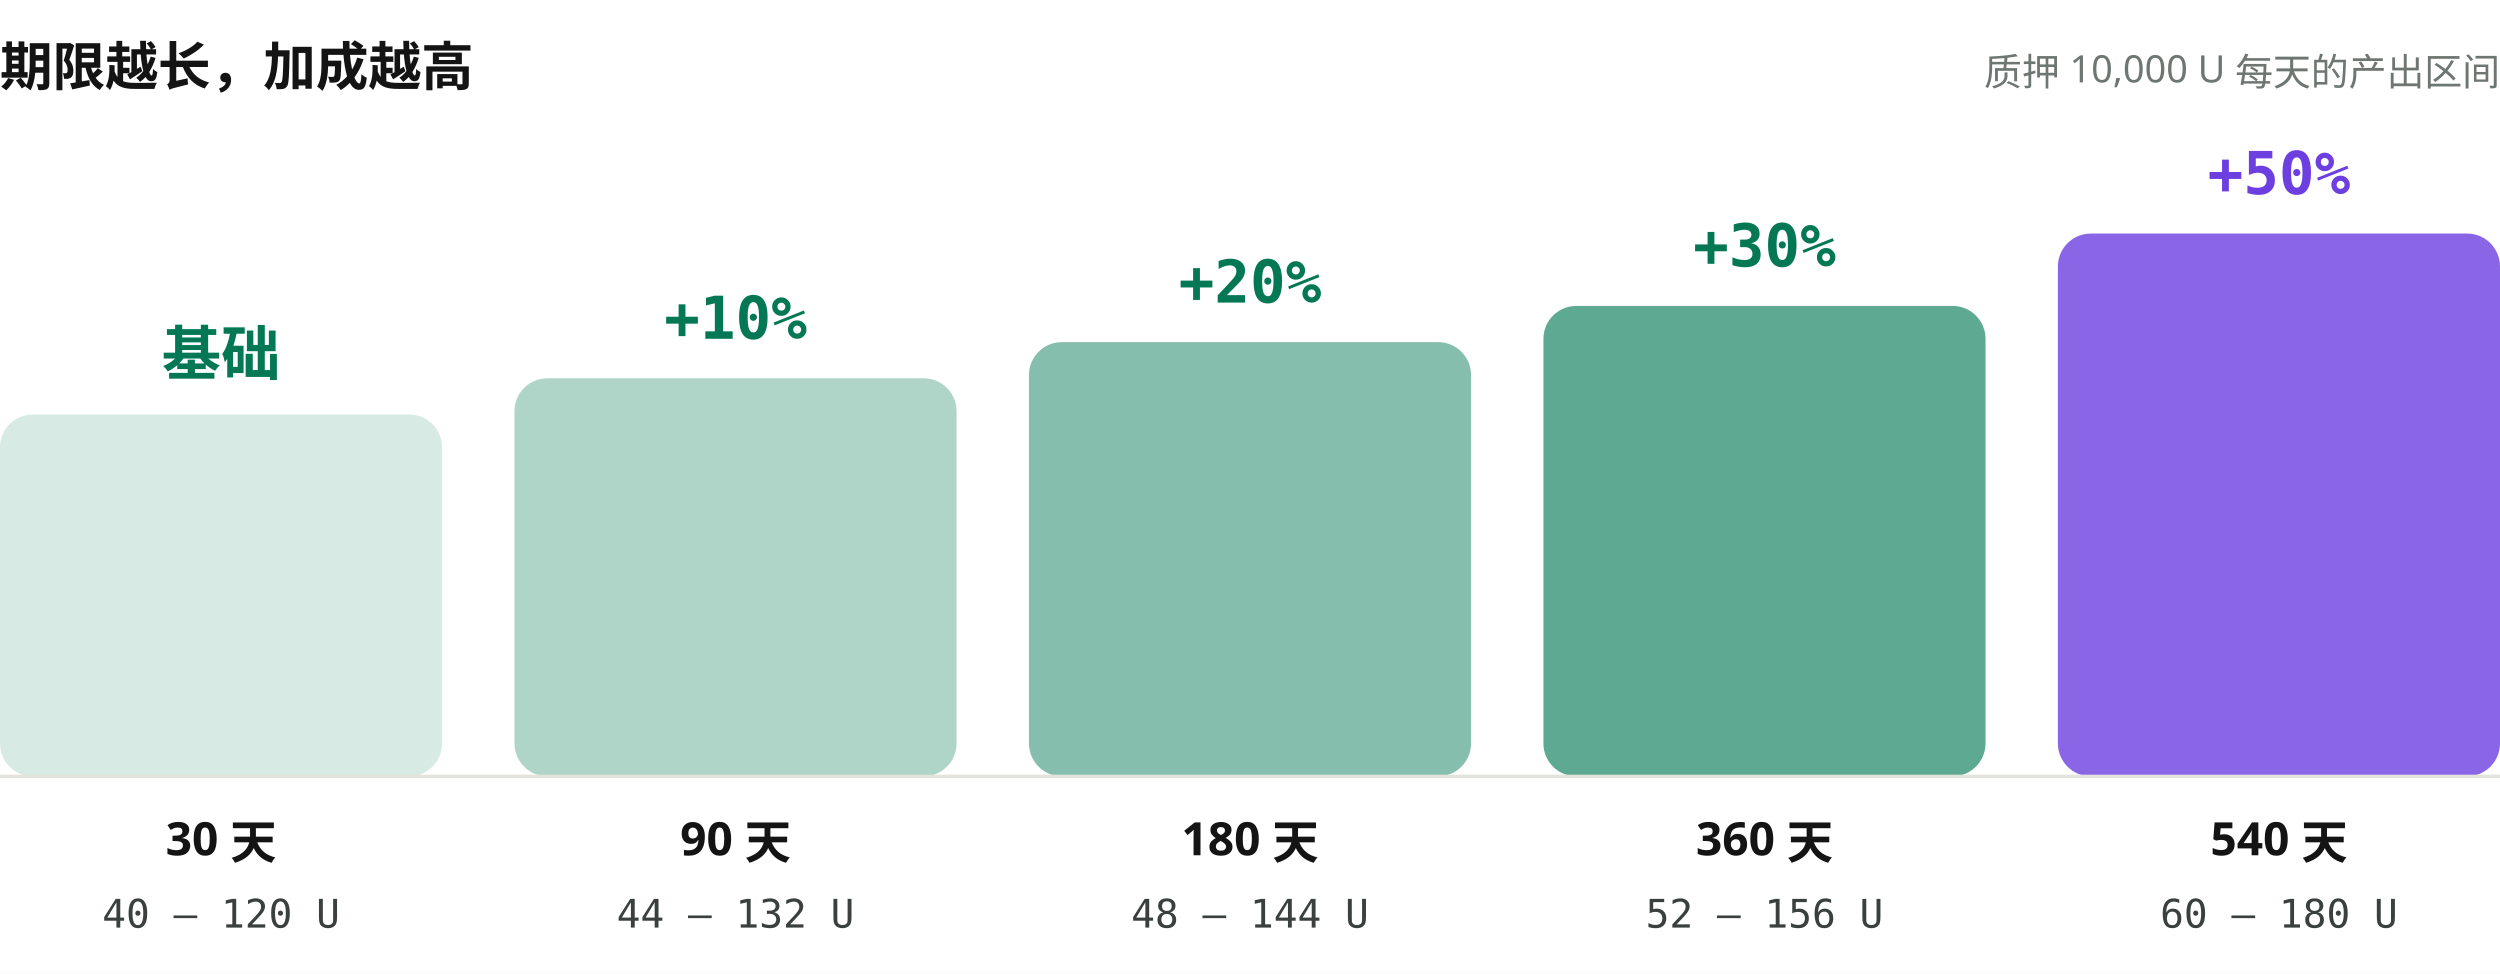
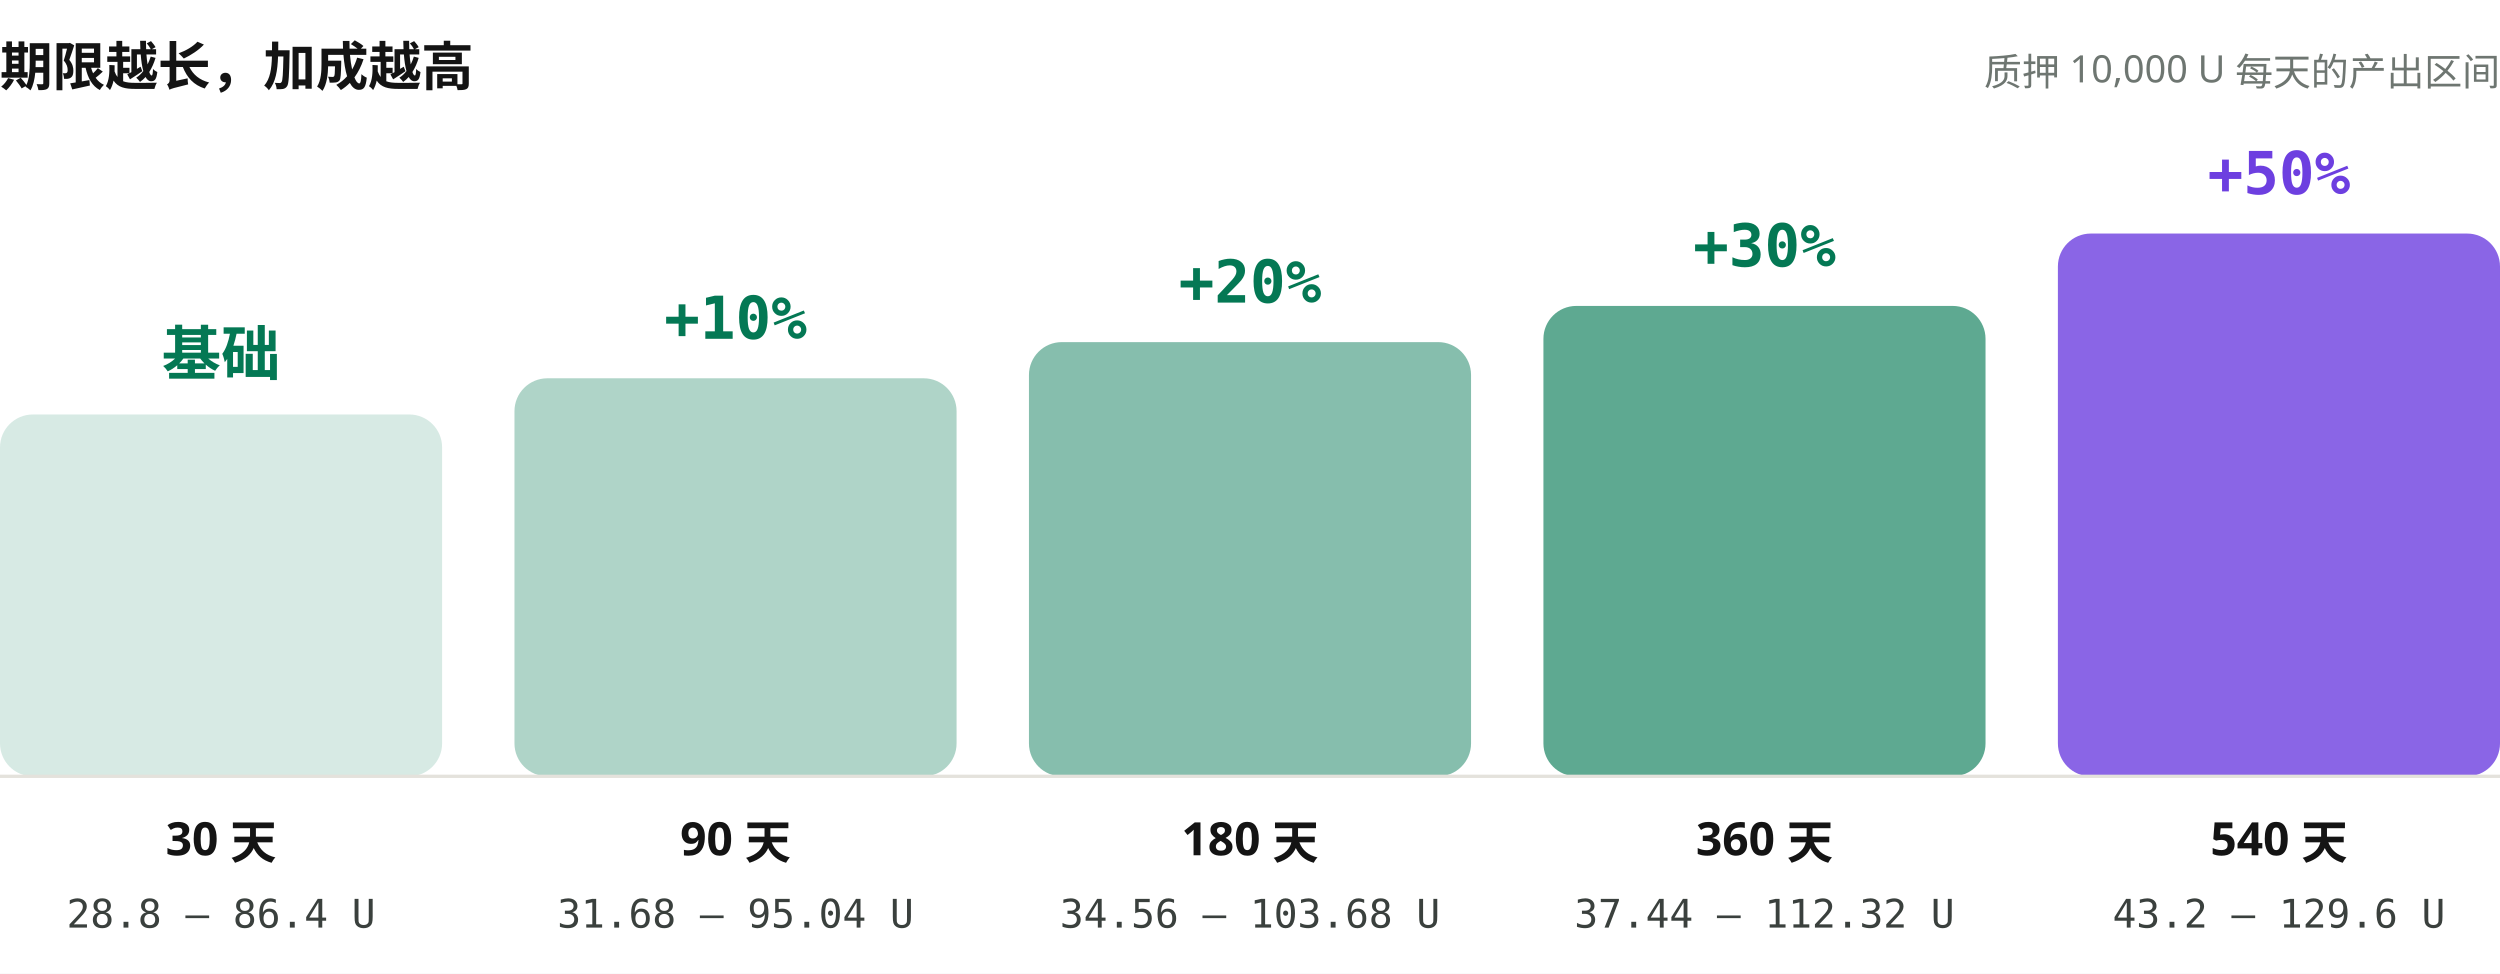
<svg xmlns="http://www.w3.org/2000/svg" viewBox="0 0 760 296" width="760" height="296" style="display:block;background:#FFFFFF">
  <rect width="760" height="296" fill="#FFFFFF" />
  <text x="0" y="26" font-size="16" fill="#141414" font-family="'PingFang SC','Hiragino Sans GB','Noto Sans SC',sans-serif" text-anchor="start" font-weight="700" letter-spacing="0">期限越长，加成越高</text>
  <text x="760" y="26" font-size="11.5" fill="#6E7671" font-family="'PingFang SC','Hiragino Sans GB','Noto Sans SC',sans-serif" text-anchor="end" font-weight="400" letter-spacing="0">质押 10,000 U 每天的产出区间</text>
  <rect x="0.0" y="126.0" width="134.4" height="110.0" rx="10" fill="#047854" fill-opacity="0.16" />
  <text x="67.2" y="114.0" font-size="18" fill="#047854" font-family="'JetBrains Mono','SF Mono',Menlo,monospace" text-anchor="middle" font-weight="700" letter-spacing="0">基础</text>
  <text x="67.2" y="260" font-size="14" fill="#141414" font-family="'PingFang SC','Hiragino Sans GB','Noto Sans SC',sans-serif" text-anchor="middle" font-weight="700" letter-spacing="0">30 天</text>
-   <text x="67.2" y="282" font-size="12" fill="#3A403D" font-family="'JetBrains Mono','SF Mono',Menlo,monospace" text-anchor="middle" font-weight="500" letter-spacing="0">40 – 120 U</text>
+   <text x="67.2" y="282" font-size="12" fill="#3A403D" font-family="'JetBrains Mono','SF Mono',Menlo,monospace" text-anchor="middle" font-weight="500" letter-spacing="0">28.8 – 86.4 U</text>
  <rect x="156.4" y="115.0" width="134.4" height="121.0" rx="10" fill="#047854" fill-opacity="0.32" />
  <text x="223.6" y="103" font-size="18" fill="#047854" font-family="'JetBrains Mono','SF Mono',Menlo,monospace" text-anchor="middle" font-weight="700" letter-spacing="0">+10%</text>
  <text x="223.6" y="260" font-size="14" fill="#141414" font-family="'PingFang SC','Hiragino Sans GB','Noto Sans SC',sans-serif" text-anchor="middle" font-weight="700" letter-spacing="0">90 天</text>
-   <text x="223.6" y="282" font-size="12" fill="#3A403D" font-family="'JetBrains Mono','SF Mono',Menlo,monospace" text-anchor="middle" font-weight="500" letter-spacing="0">44 – 132 U</text>
+   <text x="223.6" y="282" font-size="12" fill="#3A403D" font-family="'JetBrains Mono','SF Mono',Menlo,monospace" text-anchor="middle" font-weight="500" letter-spacing="0">31.68 – 95.04 U</text>
  <rect x="312.8" y="104.0" width="134.4" height="132.0" rx="10" fill="#047854" fill-opacity="0.48" />
  <text x="380.0" y="92.0" font-size="18" fill="#047854" font-family="'JetBrains Mono','SF Mono',Menlo,monospace" text-anchor="middle" font-weight="700" letter-spacing="0">+20%</text>
  <text x="380.0" y="260" font-size="14" fill="#141414" font-family="'PingFang SC','Hiragino Sans GB','Noto Sans SC',sans-serif" text-anchor="middle" font-weight="700" letter-spacing="0">180 天</text>
-   <text x="380.0" y="282" font-size="12" fill="#3A403D" font-family="'JetBrains Mono','SF Mono',Menlo,monospace" text-anchor="middle" font-weight="500" letter-spacing="0">48 – 144 U</text>
+   <text x="380.0" y="282" font-size="12" fill="#3A403D" font-family="'JetBrains Mono','SF Mono',Menlo,monospace" text-anchor="middle" font-weight="500" letter-spacing="0">34.56 – 103.68 U</text>
  <rect x="469.2" y="93.0" width="134.4" height="143.0" rx="10" fill="#047854" fill-opacity="0.64" />
  <text x="536.4" y="81.0" font-size="18" fill="#047854" font-family="'JetBrains Mono','SF Mono',Menlo,monospace" text-anchor="middle" font-weight="700" letter-spacing="0">+30%</text>
  <text x="536.4" y="260" font-size="14" fill="#141414" font-family="'PingFang SC','Hiragino Sans GB','Noto Sans SC',sans-serif" text-anchor="middle" font-weight="700" letter-spacing="0">360 天</text>
-   <text x="536.4" y="282" font-size="12" fill="#3A403D" font-family="'JetBrains Mono','SF Mono',Menlo,monospace" text-anchor="middle" font-weight="500" letter-spacing="0">52 – 156 U</text>
+   <text x="536.4" y="282" font-size="12" fill="#3A403D" font-family="'JetBrains Mono','SF Mono',Menlo,monospace" text-anchor="middle" font-weight="500" letter-spacing="0">37.44 – 112.32 U</text>
  <rect x="625.6" y="71.0" width="134.4" height="165.0" rx="10" fill="#6D3FE0" fill-opacity="0.80" />
  <text x="692.8" y="59.0" font-size="18" fill="#6D3FE0" font-family="'JetBrains Mono','SF Mono',Menlo,monospace" text-anchor="middle" font-weight="700" letter-spacing="0">+50%</text>
  <text x="692.8" y="260" font-size="14" fill="#141414" font-family="'PingFang SC','Hiragino Sans GB','Noto Sans SC',sans-serif" text-anchor="middle" font-weight="700" letter-spacing="0">540 天</text>
-   <text x="692.8" y="282" font-size="12" fill="#3A403D" font-family="'JetBrains Mono','SF Mono',Menlo,monospace" text-anchor="middle" font-weight="500" letter-spacing="0">60 – 180 U</text>
+   <text x="692.8" y="282" font-size="12" fill="#3A403D" font-family="'JetBrains Mono','SF Mono',Menlo,monospace" text-anchor="middle" font-weight="500" letter-spacing="0">43.2 – 129.6 U</text>
  <line x1="0" y1="236" x2="760" y2="236" stroke="#E4E2DC" />
</svg>
